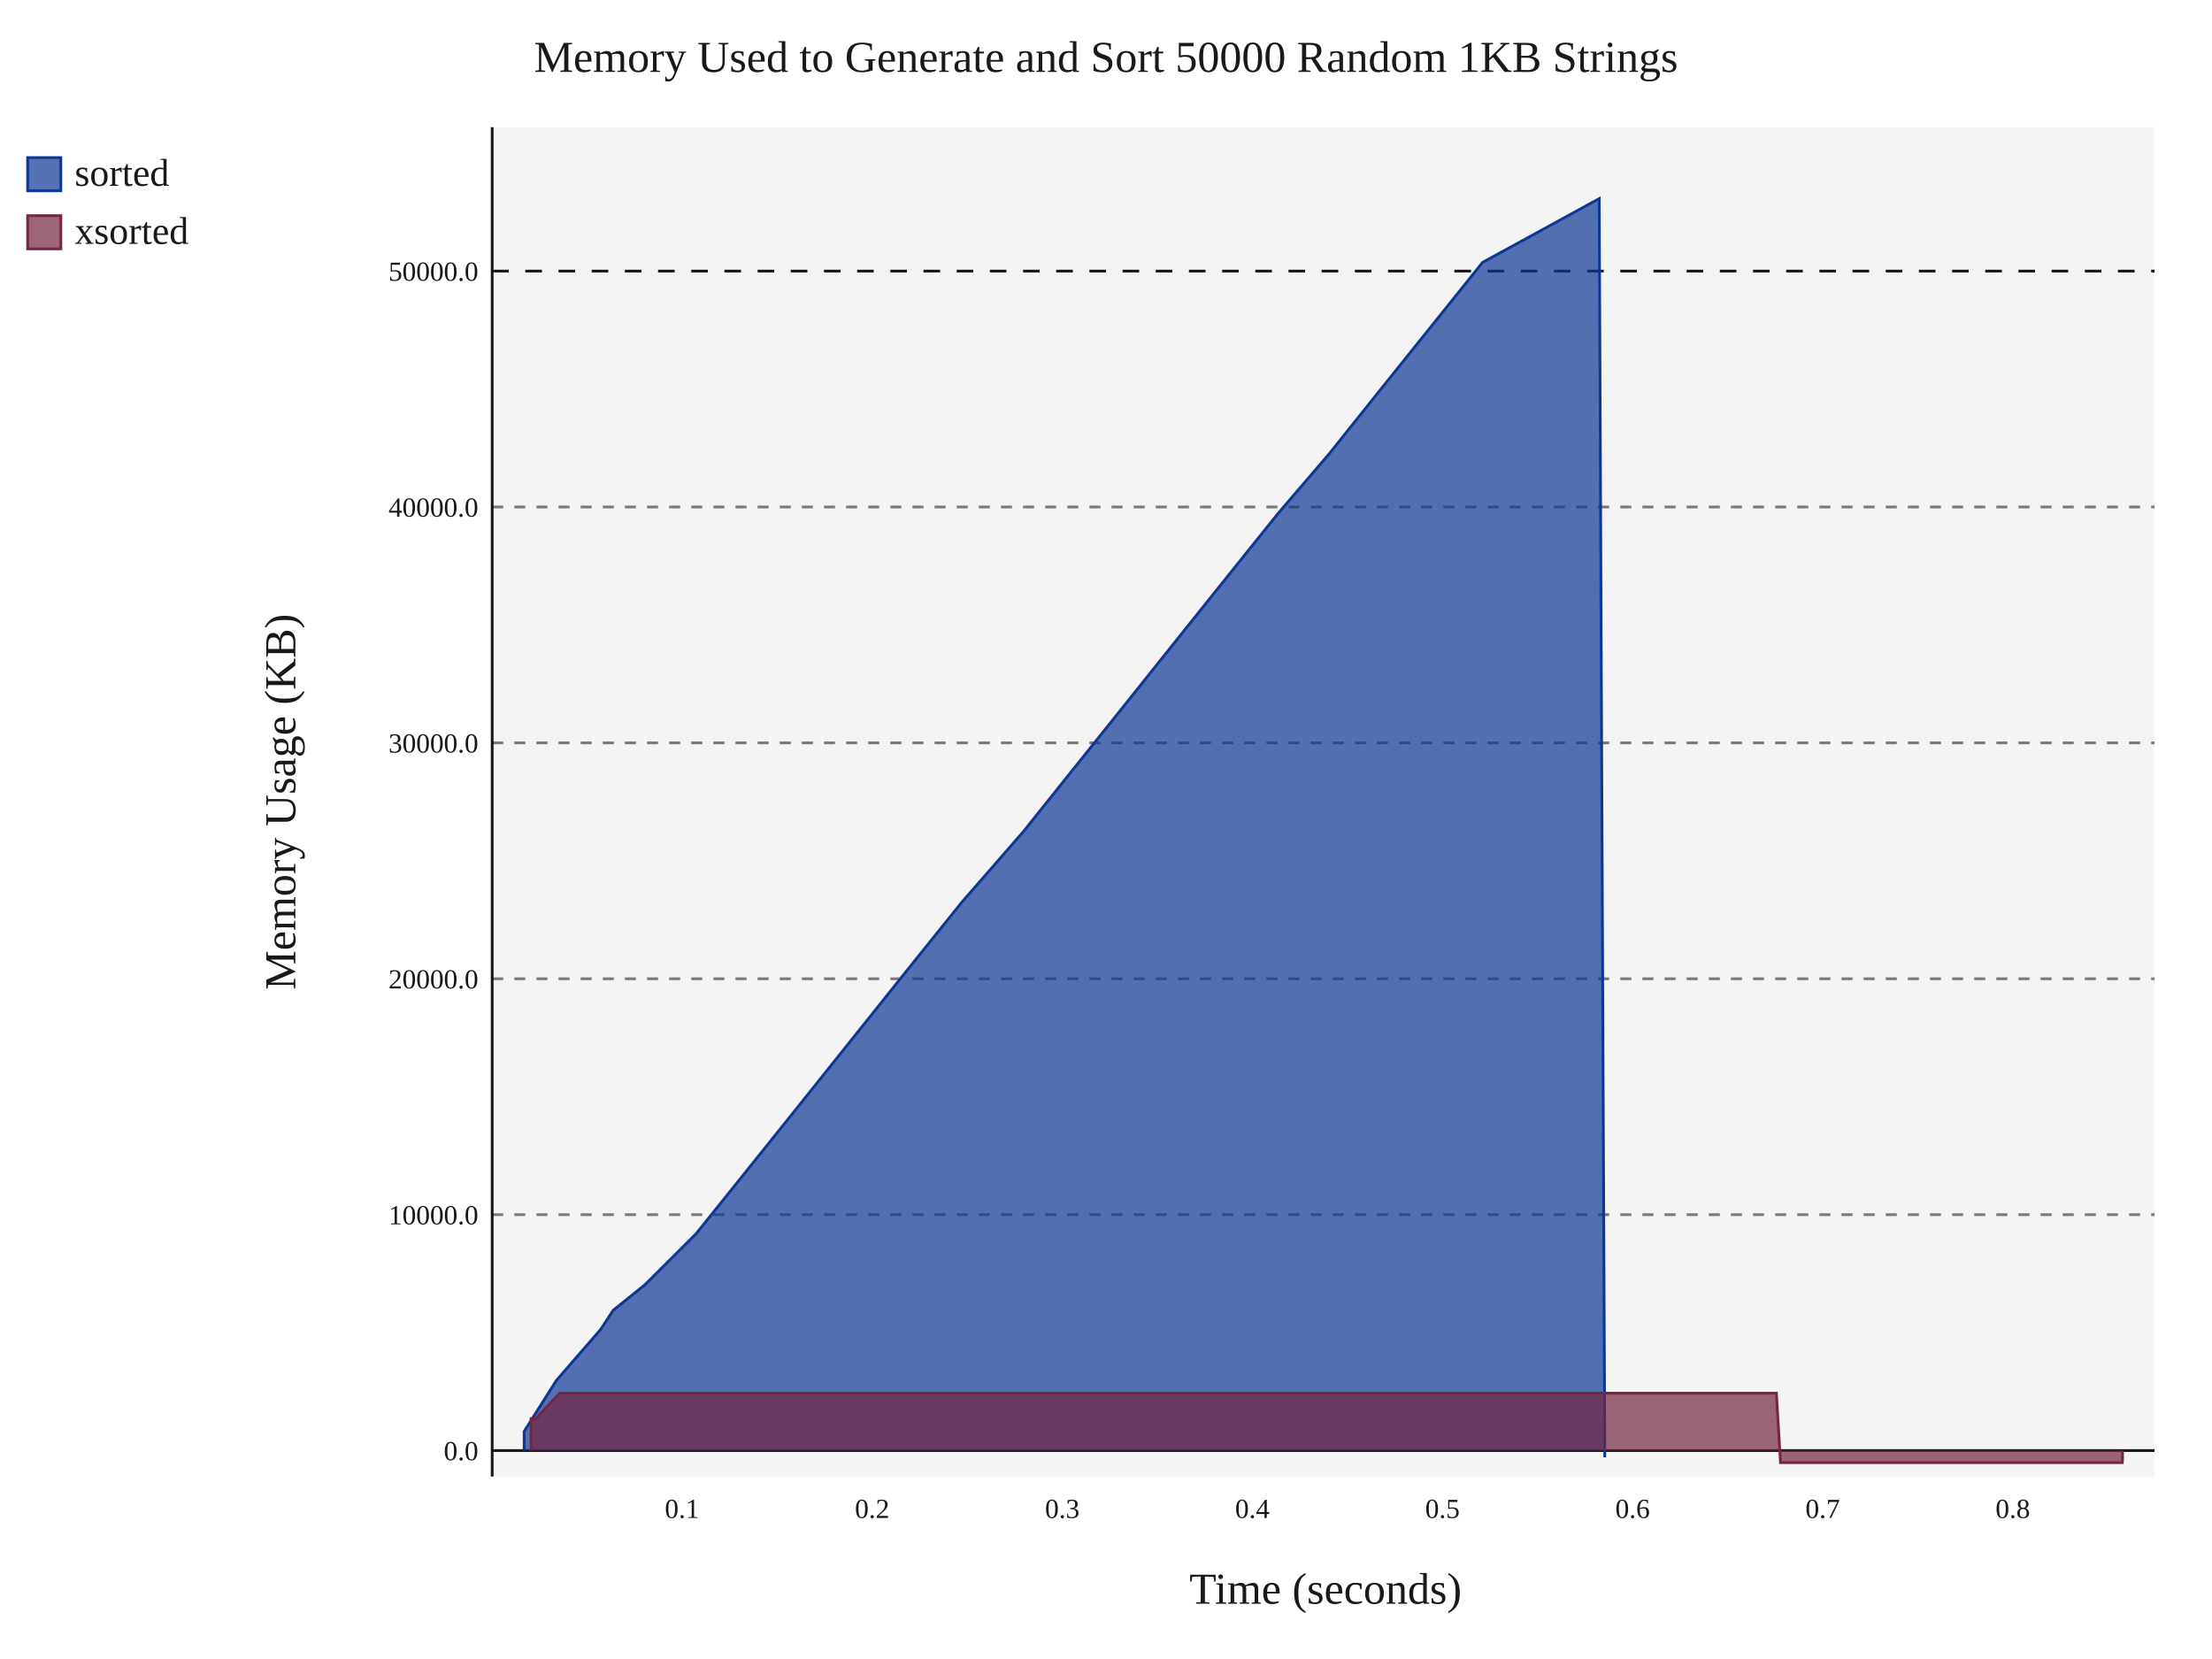
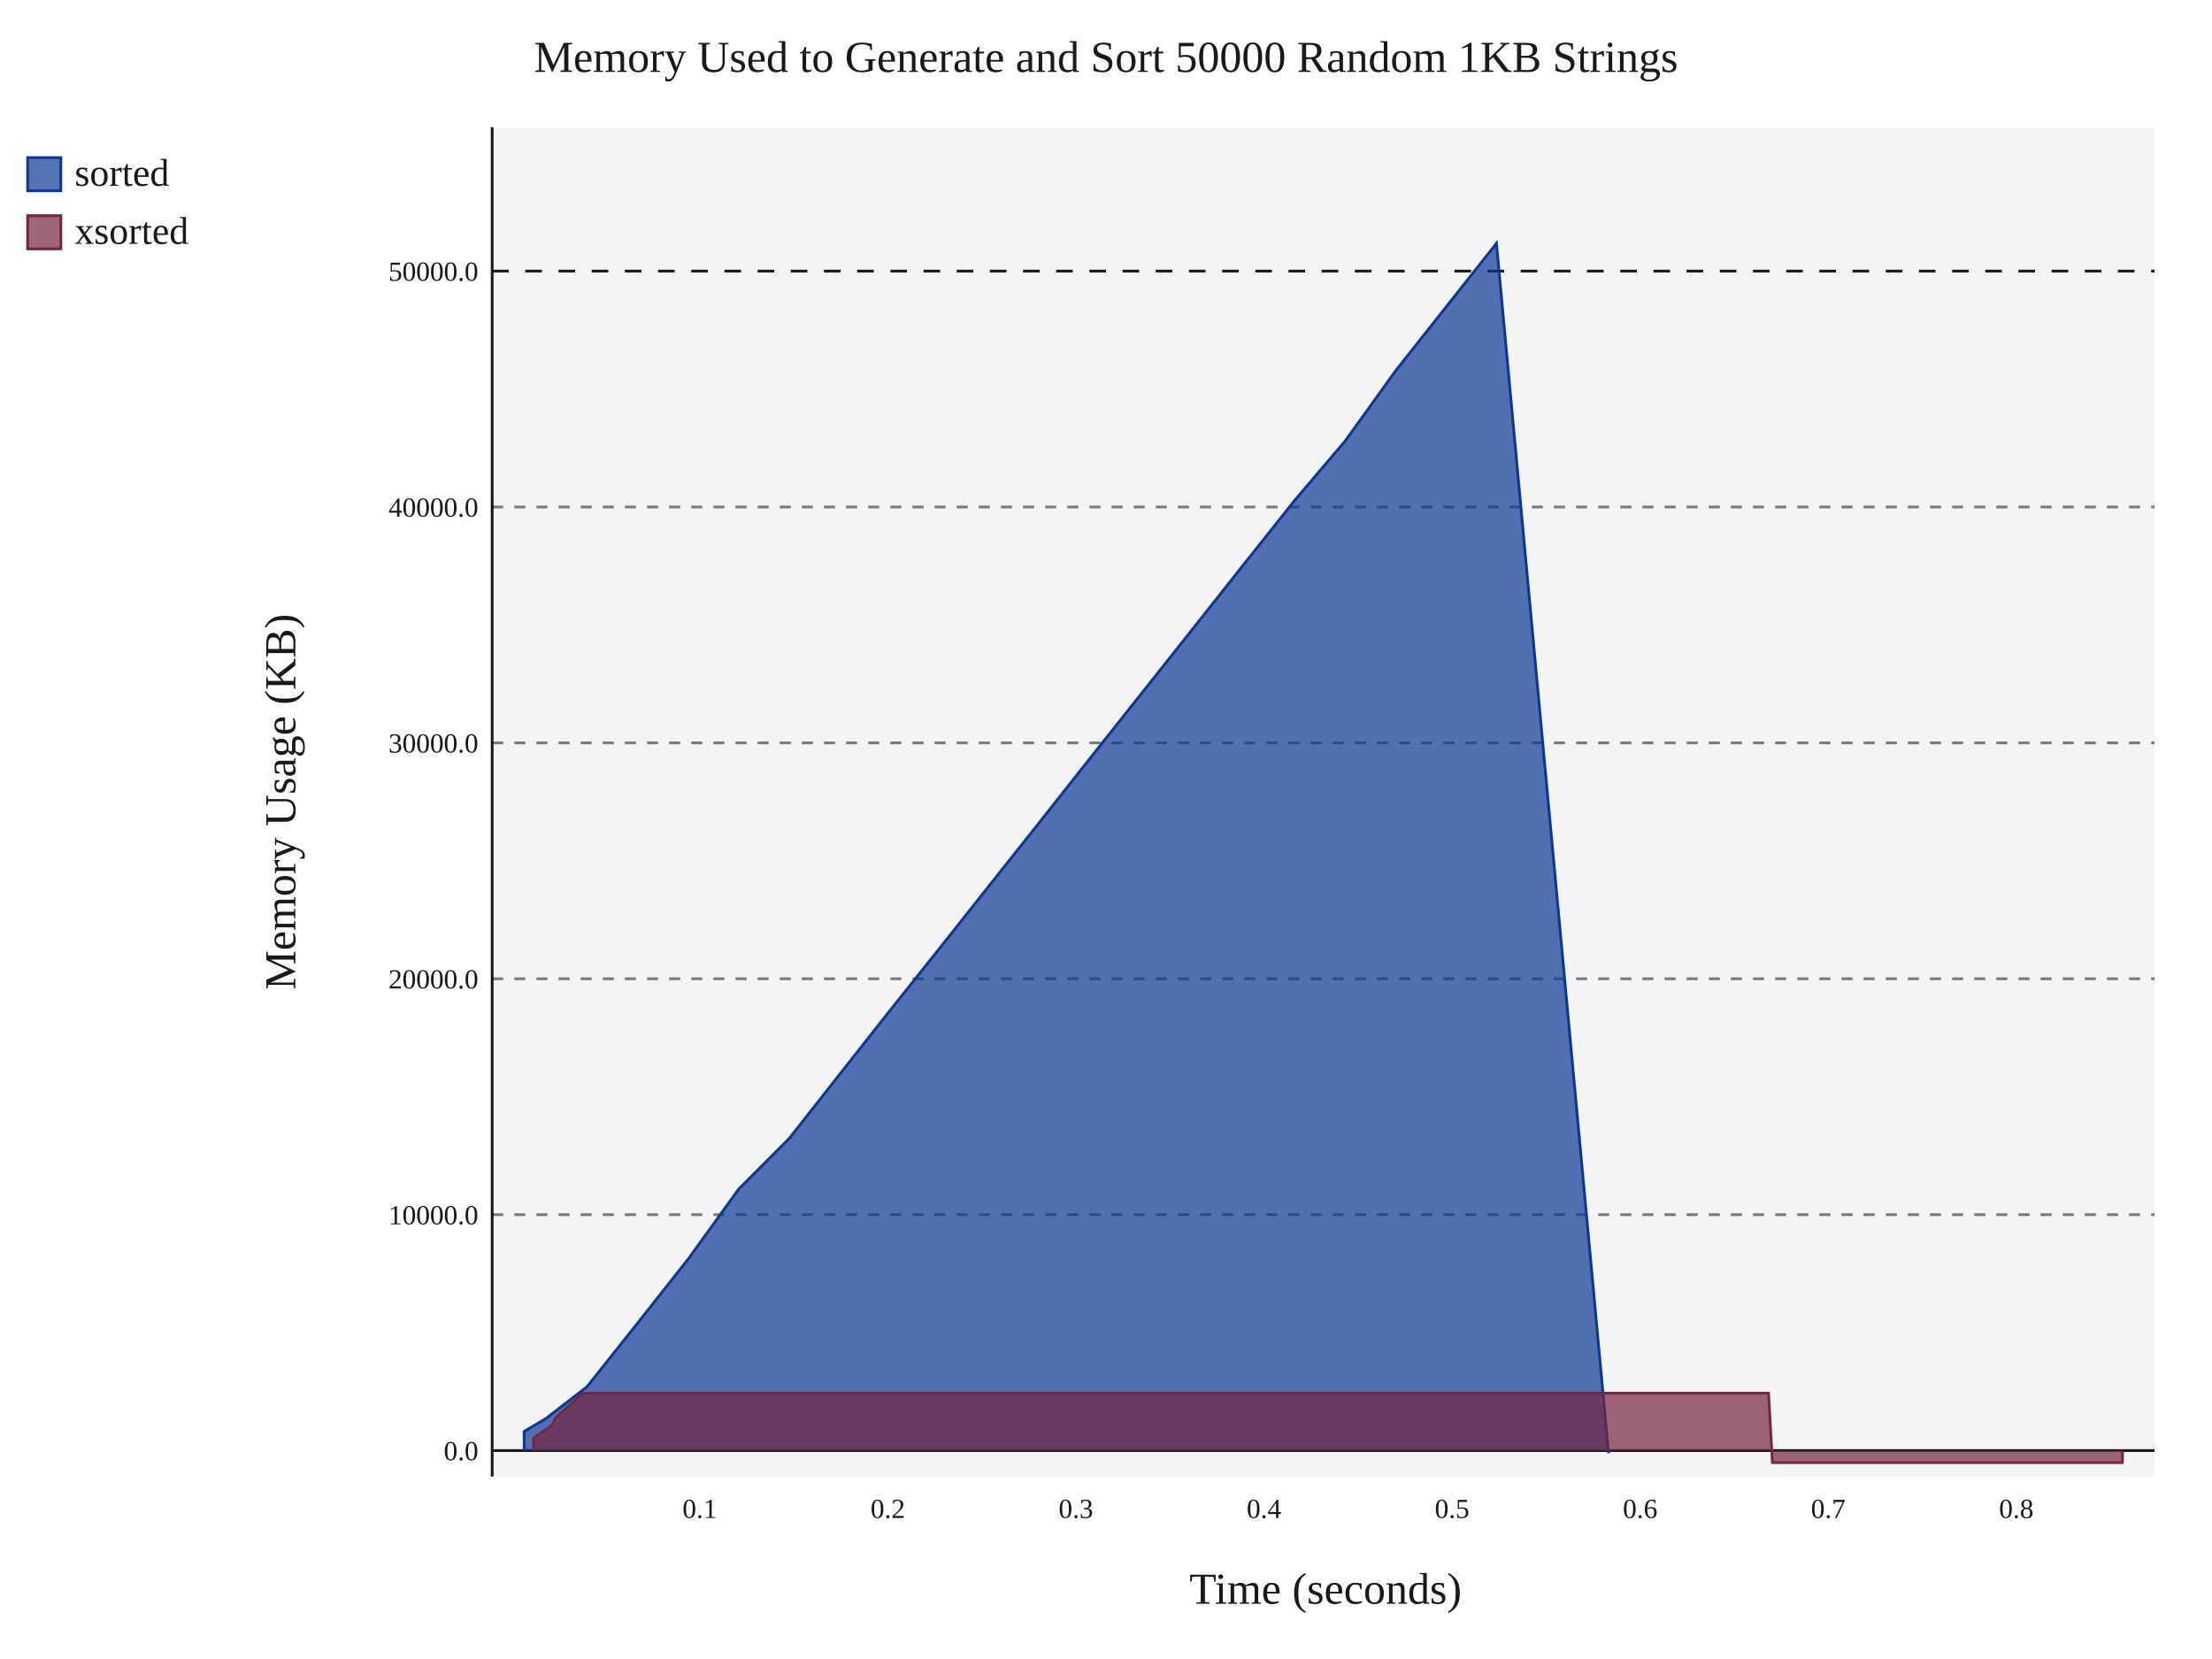
- <svg xmlns="http://www.w3.org/2000/svg" class="pygal-chart" id="chart-e3da9b76-c887-432b-830b-fcf0342af55e" viewBox="0 0 800 600">
+ <svg xmlns="http://www.w3.org/2000/svg" class="pygal-chart" id="chart-b920b414-7664-4e74-afbc-c26c5100de72" viewBox="0 0 800 600">
  <defs>
-     <style type="text/css">#chart-e3da9b76-c887-432b-830b-fcf0342af55e{-webkit-user-select:none;-webkit-font-smoothing:antialiased;font-family:Consolas,"Liberation Mono",Menlo,Courier,}#chart-e3da9b76-c887-432b-830b-fcf0342af55e .title{font-family:Consolas,"Liberation Mono",Menlo,Courier,;font-size:16px}#chart-e3da9b76-c887-432b-830b-fcf0342af55e .legends .legend text{font-family:Consolas,"Liberation Mono",Menlo,Courier,;font-size:14px}#chart-e3da9b76-c887-432b-830b-fcf0342af55e .axis text{font-family:Consolas,"Liberation Mono",Menlo,Courier,;font-size:10px}#chart-e3da9b76-c887-432b-830b-fcf0342af55e .axis text.major{font-family:Consolas,"Liberation Mono",Menlo,Courier,;font-size:10px}#chart-e3da9b76-c887-432b-830b-fcf0342af55e .series text{font-family:Consolas,"Liberation Mono",Menlo,Courier,;font-size:8px}#chart-e3da9b76-c887-432b-830b-fcf0342af55e .tooltip{font-family:Consolas,"Liberation Mono",Menlo,Courier,;font-size:14px}#chart-e3da9b76-c887-432b-830b-fcf0342af55e text.no_data{font-family:Consolas,"Liberation Mono",Menlo,Courier,;font-size:64px}
- #chart-e3da9b76-c887-432b-830b-fcf0342af55e{background-color:transparent}#chart-e3da9b76-c887-432b-830b-fcf0342af55e path,#chart-e3da9b76-c887-432b-830b-fcf0342af55e line,#chart-e3da9b76-c887-432b-830b-fcf0342af55e rect,#chart-e3da9b76-c887-432b-830b-fcf0342af55e circle{-webkit-transition:150ms;-moz-transition:150ms;transition:150ms}#chart-e3da9b76-c887-432b-830b-fcf0342af55e .graph &gt; .background{fill:transparent}#chart-e3da9b76-c887-432b-830b-fcf0342af55e .plot &gt; .background{fill:rgba(240,240,240,0.7)}#chart-e3da9b76-c887-432b-830b-fcf0342af55e .graph{fill:rgba(0,0,0,0.9)}#chart-e3da9b76-c887-432b-830b-fcf0342af55e text.no_data{fill:rgba(0,0,0,0.9)}#chart-e3da9b76-c887-432b-830b-fcf0342af55e .title{fill:rgba(0,0,0,0.9)}#chart-e3da9b76-c887-432b-830b-fcf0342af55e .legends .legend text{fill:rgba(0,0,0,0.9)}#chart-e3da9b76-c887-432b-830b-fcf0342af55e .legends .legend:hover text{fill:rgba(0,0,0,0.9)}#chart-e3da9b76-c887-432b-830b-fcf0342af55e .axis .line{stroke:rgba(0,0,0,0.9)}#chart-e3da9b76-c887-432b-830b-fcf0342af55e .axis .guide.line{stroke:rgba(0,0,0,0.5)}#chart-e3da9b76-c887-432b-830b-fcf0342af55e .axis .major.line{stroke:rgba(0,0,0,0.9)}#chart-e3da9b76-c887-432b-830b-fcf0342af55e .axis text.major{fill:rgba(0,0,0,0.9)}#chart-e3da9b76-c887-432b-830b-fcf0342af55e .axis.y .guides:hover .guide.line,#chart-e3da9b76-c887-432b-830b-fcf0342af55e .line-graph .axis.x .guides:hover .guide.line,#chart-e3da9b76-c887-432b-830b-fcf0342af55e .stackedline-graph .axis.x .guides:hover .guide.line,#chart-e3da9b76-c887-432b-830b-fcf0342af55e .xy-graph .axis.x .guides:hover .guide.line{stroke:rgba(0,0,0,0.9)}#chart-e3da9b76-c887-432b-830b-fcf0342af55e .axis .guides:hover text{fill:rgba(0,0,0,0.9)}#chart-e3da9b76-c887-432b-830b-fcf0342af55e .reactive{fill-opacity:.7}#chart-e3da9b76-c887-432b-830b-fcf0342af55e .reactive.active,#chart-e3da9b76-c887-432b-830b-fcf0342af55e .active .reactive{fill-opacity:.8;stroke-width:4}#chart-e3da9b76-c887-432b-830b-fcf0342af55e .series text{fill:rgba(0,0,0,0.9)}#chart-e3da9b76-c887-432b-830b-fcf0342af55e .tooltip rect{fill:rgba(240,240,240,0.7);stroke:rgba(0,0,0,0.9);-webkit-transition:opacity 150ms;-moz-transition:opacity 150ms;transition:opacity 150ms}#chart-e3da9b76-c887-432b-830b-fcf0342af55e .tooltip .label{fill:rgba(0,0,0,0.9)}#chart-e3da9b76-c887-432b-830b-fcf0342af55e .tooltip .label{fill:rgba(0,0,0,0.9)}#chart-e3da9b76-c887-432b-830b-fcf0342af55e .tooltip .legend{font-size:.8em;fill:rgba(0,0,0,0.5)}#chart-e3da9b76-c887-432b-830b-fcf0342af55e .tooltip .x_label{font-size:.6em;fill:rgba(0,0,0,0.9)}#chart-e3da9b76-c887-432b-830b-fcf0342af55e .tooltip .value{font-size:1.5em}#chart-e3da9b76-c887-432b-830b-fcf0342af55e .map-element{fill:rgba(0,0,0,0.9);stroke:rgba(0,0,0,0.5) !important;opacity:.9;stroke-width:3;-webkit-transition:opacity 150ms;-moz-transition:opacity 150ms;transition:opacity 150ms}#chart-e3da9b76-c887-432b-830b-fcf0342af55e .map-element:hover{opacity:1;stroke-width:10}#chart-e3da9b76-c887-432b-830b-fcf0342af55e .color-0,#chart-e3da9b76-c887-432b-830b-fcf0342af55e .color-0 a:visited{stroke:rgb(12,55,149);fill:rgb(12,55,149)}#chart-e3da9b76-c887-432b-830b-fcf0342af55e .color-1,#chart-e3da9b76-c887-432b-830b-fcf0342af55e .color-1 a:visited{stroke:rgb(117,38,65);fill:rgb(117,38,65)}#chart-e3da9b76-c887-432b-830b-fcf0342af55e .text-overlay .color-0 text{fill:black}#chart-e3da9b76-c887-432b-830b-fcf0342af55e .text-overlay .color-1 text{fill:black}
- #chart-e3da9b76-c887-432b-830b-fcf0342af55e text.no_data{text-anchor:middle}#chart-e3da9b76-c887-432b-830b-fcf0342af55e .guide.line{fill-opacity:0}#chart-e3da9b76-c887-432b-830b-fcf0342af55e .centered{text-anchor:middle}#chart-e3da9b76-c887-432b-830b-fcf0342af55e .title{text-anchor:middle}#chart-e3da9b76-c887-432b-830b-fcf0342af55e .legends .legend text{fill-opacity:1}#chart-e3da9b76-c887-432b-830b-fcf0342af55e .axis.x text{text-anchor:middle}#chart-e3da9b76-c887-432b-830b-fcf0342af55e .axis.x:not(.web) text[transform]{text-anchor:start}#chart-e3da9b76-c887-432b-830b-fcf0342af55e .axis.y text{text-anchor:end}#chart-e3da9b76-c887-432b-830b-fcf0342af55e .axis.y2 text{text-anchor:start}#chart-e3da9b76-c887-432b-830b-fcf0342af55e .axis .guide.line{stroke-dasharray:4,4}#chart-e3da9b76-c887-432b-830b-fcf0342af55e .axis .major.guide.line{stroke-dasharray:6,6}#chart-e3da9b76-c887-432b-830b-fcf0342af55e .horizontal .axis.y .guide.line,#chart-e3da9b76-c887-432b-830b-fcf0342af55e .horizontal .axis.y2 .guide.line,#chart-e3da9b76-c887-432b-830b-fcf0342af55e .vertical .axis.x .guide.line{opacity:0}#chart-e3da9b76-c887-432b-830b-fcf0342af55e .horizontal .axis.always_show .guide.line,#chart-e3da9b76-c887-432b-830b-fcf0342af55e .vertical .axis.always_show .guide.line{opacity:1 !important}#chart-e3da9b76-c887-432b-830b-fcf0342af55e .axis.y .guides:hover .guide.line,#chart-e3da9b76-c887-432b-830b-fcf0342af55e .axis.y2 .guides:hover .guide.line,#chart-e3da9b76-c887-432b-830b-fcf0342af55e .axis.x .guides:hover .guide.line{opacity:1}#chart-e3da9b76-c887-432b-830b-fcf0342af55e .axis .guides:hover text{opacity:1}#chart-e3da9b76-c887-432b-830b-fcf0342af55e .nofill{fill:none}#chart-e3da9b76-c887-432b-830b-fcf0342af55e .subtle-fill{fill-opacity:.2}#chart-e3da9b76-c887-432b-830b-fcf0342af55e .dot{stroke-width:1px;fill-opacity:1}#chart-e3da9b76-c887-432b-830b-fcf0342af55e .dot.active{stroke-width:5px}#chart-e3da9b76-c887-432b-830b-fcf0342af55e .dot.negative{fill:transparent}#chart-e3da9b76-c887-432b-830b-fcf0342af55e text,#chart-e3da9b76-c887-432b-830b-fcf0342af55e tspan{stroke:none !important}#chart-e3da9b76-c887-432b-830b-fcf0342af55e .series text.active{opacity:1}#chart-e3da9b76-c887-432b-830b-fcf0342af55e .tooltip rect{fill-opacity:.95;stroke-width:.5}#chart-e3da9b76-c887-432b-830b-fcf0342af55e .tooltip text{fill-opacity:1}</style>
+     <style type="text/css">#chart-b920b414-7664-4e74-afbc-c26c5100de72{-webkit-user-select:none;-webkit-font-smoothing:antialiased;font-family:Consolas,"Liberation Mono",Menlo,Courier,}#chart-b920b414-7664-4e74-afbc-c26c5100de72 .title{font-family:Consolas,"Liberation Mono",Menlo,Courier,;font-size:16px}#chart-b920b414-7664-4e74-afbc-c26c5100de72 .legends .legend text{font-family:Consolas,"Liberation Mono",Menlo,Courier,;font-size:14px}#chart-b920b414-7664-4e74-afbc-c26c5100de72 .axis text{font-family:Consolas,"Liberation Mono",Menlo,Courier,;font-size:10px}#chart-b920b414-7664-4e74-afbc-c26c5100de72 .axis text.major{font-family:Consolas,"Liberation Mono",Menlo,Courier,;font-size:10px}#chart-b920b414-7664-4e74-afbc-c26c5100de72 .series text{font-family:Consolas,"Liberation Mono",Menlo,Courier,;font-size:8px}#chart-b920b414-7664-4e74-afbc-c26c5100de72 .tooltip{font-family:Consolas,"Liberation Mono",Menlo,Courier,;font-size:14px}#chart-b920b414-7664-4e74-afbc-c26c5100de72 text.no_data{font-family:Consolas,"Liberation Mono",Menlo,Courier,;font-size:64px}
+ #chart-b920b414-7664-4e74-afbc-c26c5100de72{background-color:transparent}#chart-b920b414-7664-4e74-afbc-c26c5100de72 path,#chart-b920b414-7664-4e74-afbc-c26c5100de72 line,#chart-b920b414-7664-4e74-afbc-c26c5100de72 rect,#chart-b920b414-7664-4e74-afbc-c26c5100de72 circle{-webkit-transition:150ms;-moz-transition:150ms;transition:150ms}#chart-b920b414-7664-4e74-afbc-c26c5100de72 .graph &gt; .background{fill:transparent}#chart-b920b414-7664-4e74-afbc-c26c5100de72 .plot &gt; .background{fill:rgba(240,240,240,0.7)}#chart-b920b414-7664-4e74-afbc-c26c5100de72 .graph{fill:rgba(0,0,0,0.9)}#chart-b920b414-7664-4e74-afbc-c26c5100de72 text.no_data{fill:rgba(0,0,0,0.9)}#chart-b920b414-7664-4e74-afbc-c26c5100de72 .title{fill:rgba(0,0,0,0.9)}#chart-b920b414-7664-4e74-afbc-c26c5100de72 .legends .legend text{fill:rgba(0,0,0,0.9)}#chart-b920b414-7664-4e74-afbc-c26c5100de72 .legends .legend:hover text{fill:rgba(0,0,0,0.9)}#chart-b920b414-7664-4e74-afbc-c26c5100de72 .axis .line{stroke:rgba(0,0,0,0.9)}#chart-b920b414-7664-4e74-afbc-c26c5100de72 .axis .guide.line{stroke:rgba(0,0,0,0.5)}#chart-b920b414-7664-4e74-afbc-c26c5100de72 .axis .major.line{stroke:rgba(0,0,0,0.9)}#chart-b920b414-7664-4e74-afbc-c26c5100de72 .axis text.major{fill:rgba(0,0,0,0.9)}#chart-b920b414-7664-4e74-afbc-c26c5100de72 .axis.y .guides:hover .guide.line,#chart-b920b414-7664-4e74-afbc-c26c5100de72 .line-graph .axis.x .guides:hover .guide.line,#chart-b920b414-7664-4e74-afbc-c26c5100de72 .stackedline-graph .axis.x .guides:hover .guide.line,#chart-b920b414-7664-4e74-afbc-c26c5100de72 .xy-graph .axis.x .guides:hover .guide.line{stroke:rgba(0,0,0,0.9)}#chart-b920b414-7664-4e74-afbc-c26c5100de72 .axis .guides:hover text{fill:rgba(0,0,0,0.9)}#chart-b920b414-7664-4e74-afbc-c26c5100de72 .reactive{fill-opacity:.7}#chart-b920b414-7664-4e74-afbc-c26c5100de72 .reactive.active,#chart-b920b414-7664-4e74-afbc-c26c5100de72 .active .reactive{fill-opacity:.8;stroke-width:4}#chart-b920b414-7664-4e74-afbc-c26c5100de72 .series text{fill:rgba(0,0,0,0.9)}#chart-b920b414-7664-4e74-afbc-c26c5100de72 .tooltip rect{fill:rgba(240,240,240,0.7);stroke:rgba(0,0,0,0.9);-webkit-transition:opacity 150ms;-moz-transition:opacity 150ms;transition:opacity 150ms}#chart-b920b414-7664-4e74-afbc-c26c5100de72 .tooltip .label{fill:rgba(0,0,0,0.9)}#chart-b920b414-7664-4e74-afbc-c26c5100de72 .tooltip .label{fill:rgba(0,0,0,0.9)}#chart-b920b414-7664-4e74-afbc-c26c5100de72 .tooltip .legend{font-size:.8em;fill:rgba(0,0,0,0.5)}#chart-b920b414-7664-4e74-afbc-c26c5100de72 .tooltip .x_label{font-size:.6em;fill:rgba(0,0,0,0.9)}#chart-b920b414-7664-4e74-afbc-c26c5100de72 .tooltip .value{font-size:1.5em}#chart-b920b414-7664-4e74-afbc-c26c5100de72 .map-element{fill:rgba(0,0,0,0.9);stroke:rgba(0,0,0,0.5) !important;opacity:.9;stroke-width:3;-webkit-transition:opacity 150ms;-moz-transition:opacity 150ms;transition:opacity 150ms}#chart-b920b414-7664-4e74-afbc-c26c5100de72 .map-element:hover{opacity:1;stroke-width:10}#chart-b920b414-7664-4e74-afbc-c26c5100de72 .color-0,#chart-b920b414-7664-4e74-afbc-c26c5100de72 .color-0 a:visited{stroke:rgb(12,55,149);fill:rgb(12,55,149)}#chart-b920b414-7664-4e74-afbc-c26c5100de72 .color-1,#chart-b920b414-7664-4e74-afbc-c26c5100de72 .color-1 a:visited{stroke:rgb(117,38,65);fill:rgb(117,38,65)}#chart-b920b414-7664-4e74-afbc-c26c5100de72 .text-overlay .color-0 text{fill:black}#chart-b920b414-7664-4e74-afbc-c26c5100de72 .text-overlay .color-1 text{fill:black}
+ #chart-b920b414-7664-4e74-afbc-c26c5100de72 text.no_data{text-anchor:middle}#chart-b920b414-7664-4e74-afbc-c26c5100de72 .guide.line{fill-opacity:0}#chart-b920b414-7664-4e74-afbc-c26c5100de72 .centered{text-anchor:middle}#chart-b920b414-7664-4e74-afbc-c26c5100de72 .title{text-anchor:middle}#chart-b920b414-7664-4e74-afbc-c26c5100de72 .legends .legend text{fill-opacity:1}#chart-b920b414-7664-4e74-afbc-c26c5100de72 .axis.x text{text-anchor:middle}#chart-b920b414-7664-4e74-afbc-c26c5100de72 .axis.x:not(.web) text[transform]{text-anchor:start}#chart-b920b414-7664-4e74-afbc-c26c5100de72 .axis.y text{text-anchor:end}#chart-b920b414-7664-4e74-afbc-c26c5100de72 .axis.y2 text{text-anchor:start}#chart-b920b414-7664-4e74-afbc-c26c5100de72 .axis .guide.line{stroke-dasharray:4,4}#chart-b920b414-7664-4e74-afbc-c26c5100de72 .axis .major.guide.line{stroke-dasharray:6,6}#chart-b920b414-7664-4e74-afbc-c26c5100de72 .horizontal .axis.y .guide.line,#chart-b920b414-7664-4e74-afbc-c26c5100de72 .horizontal .axis.y2 .guide.line,#chart-b920b414-7664-4e74-afbc-c26c5100de72 .vertical .axis.x .guide.line{opacity:0}#chart-b920b414-7664-4e74-afbc-c26c5100de72 .horizontal .axis.always_show .guide.line,#chart-b920b414-7664-4e74-afbc-c26c5100de72 .vertical .axis.always_show .guide.line{opacity:1 !important}#chart-b920b414-7664-4e74-afbc-c26c5100de72 .axis.y .guides:hover .guide.line,#chart-b920b414-7664-4e74-afbc-c26c5100de72 .axis.y2 .guides:hover .guide.line,#chart-b920b414-7664-4e74-afbc-c26c5100de72 .axis.x .guides:hover .guide.line{opacity:1}#chart-b920b414-7664-4e74-afbc-c26c5100de72 .axis .guides:hover text{opacity:1}#chart-b920b414-7664-4e74-afbc-c26c5100de72 .nofill{fill:none}#chart-b920b414-7664-4e74-afbc-c26c5100de72 .subtle-fill{fill-opacity:.2}#chart-b920b414-7664-4e74-afbc-c26c5100de72 .dot{stroke-width:1px;fill-opacity:1}#chart-b920b414-7664-4e74-afbc-c26c5100de72 .dot.active{stroke-width:5px}#chart-b920b414-7664-4e74-afbc-c26c5100de72 .dot.negative{fill:transparent}#chart-b920b414-7664-4e74-afbc-c26c5100de72 text,#chart-b920b414-7664-4e74-afbc-c26c5100de72 tspan{stroke:none !important}#chart-b920b414-7664-4e74-afbc-c26c5100de72 .series text.active{opacity:1}#chart-b920b414-7664-4e74-afbc-c26c5100de72 .tooltip rect{fill-opacity:.95;stroke-width:.5}#chart-b920b414-7664-4e74-afbc-c26c5100de72 .tooltip text{fill-opacity:1}</style>
  </defs>
  <g class="graph xy-graph vertical">
    <rect class="background" height="600" width="800" x="0" y="0" />
    <g class="plot" transform="translate(178, 46)">
      <rect class="background" height="488" width="601.2" x="0" y="0" />
      <g class="axis y">
        <g class="guides">
          <path class="major line" d="M0 478.615 h601.2" />
          <text class="major" x="-5" y="482.115">0.0</text>
        </g>
        <g class="guides">
          <path class="guide line" d="M0 393.301 h601.2" />
          <text class="" x="-5" y="396.801">10000.0</text>
        </g>
        <g class="guides">
          <path class="guide line" d="M0 307.986 h601.2" />
          <text class="" x="-5" y="311.486">20000.0</text>
        </g>
        <g class="guides">
          <path class="guide line" d="M0 222.671 h601.2" />
          <text class="" x="-5" y="226.171">30000.0</text>
        </g>
        <g class="guides">
          <path class="guide line" d="M0 137.357 h601.2" />
          <text class="" x="-5" y="140.857">40000.0</text>
        </g>
        <g class="guides">
          <path class="major guide line" d="M0 52.042 h601.2" />
          <text class="major" x="-5" y="55.542">50000.0</text>
        </g>
      </g>
      <g class="axis x">
        <path class="line" d="M0 0 v488" />
        <g class="guides">
-           <path class="guide line" d="M68.69 0 v488" />
-           <text class="" x="68.69" y="503.0">0.1</text>
+           <path class="guide line" d="M75.082 0 v488" />
+           <text class="" x="75.082" y="503.0">0.1</text>
        </g>
        <g class="guides">
-           <path class="guide line" d="M137.443 0 v488" />
-           <text class="" x="137.443" y="503.0">0.2</text>
+           <path class="guide line" d="M143.103 0 v488" />
+           <text class="" x="143.103" y="503.0">0.2</text>
        </g>
        <g class="guides">
-           <path class="guide line" d="M206.196 0 v488" />
-           <text class="" x="206.196" y="503.0">0.3</text>
+           <path class="guide line" d="M211.124 0 v488" />
+           <text class="" x="211.124" y="503.0">0.3</text>
        </g>
        <g class="guides">
-           <path class="guide line" d="M274.949 0 v488" />
-           <text class="" x="274.949" y="503.0">0.4</text>
+           <path class="guide line" d="M279.146 0 v488" />
+           <text class="" x="279.146" y="503.0">0.4</text>
        </g>
        <g class="guides">
-           <path class="guide line" d="M343.702 0 v488" />
-           <text class="" x="343.702" y="503.0">0.5</text>
+           <path class="guide line" d="M347.167 0 v488" />
+           <text class="" x="347.167" y="503.0">0.5</text>
        </g>
        <g class="guides">
-           <path class="guide line" d="M412.455 0 v488" />
-           <text class="" x="412.455" y="503.0">0.6</text>
+           <path class="guide line" d="M415.188 0 v488" />
+           <text class="" x="415.188" y="503.0">0.6</text>
        </g>
        <g class="guides">
-           <path class="guide line" d="M481.207 0 v488" />
-           <text class="" x="481.207" y="503.0">0.7</text>
+           <path class="guide line" d="M483.21 0 v488" />
+           <text class="" x="483.21" y="503.0">0.7</text>
        </g>
        <g class="guides">
-           <path class="guide line" d="M549.96 0 v488" />
-           <text class="" x="549.96" y="503.0">0.8</text>
+           <path class="guide line" d="M551.231 0 v488" />
+           <text class="" x="551.231" y="503.0">0.8</text>
        </g>
      </g>
      <g class="series serie-0 color-0">
-         <path class="line reactive" d="M11.562 478.615 L11.562 471.696 23.228 453.245 31.226 444.02 39.244 434.794 43.777 427.875 55.246 418.65 73.753 400.199 92.269 377.135 110.764 354.072 129.206 331.008 151.331 303.332 169.882 280.268 192.006 254.898 210.449 231.835 228.922 208.771 247.342 185.707 265.809 162.644 284.326 139.58 302.752 118.089 321.182 95.025 339.688 71.962 358.195 48.898 400.379 25.834 402.393 481.062 402.393 478.615" />
+         <path class="line reactive" d="M11.562 478.615 L11.562 471.696 19.374 467.084 34.277 455.552 52.628 432.488 70.846 409.424 89.157 384.054 107.557 365.604 125.688 342.54 143.883 319.476 162.265 296.413 180.535 273.349 198.843 250.285 217.054 227.222 235.369 204.158 253.658 181.095 271.91 158.031 290.251 134.967 308.491 113.511 326.722 88.141 344.959 65.077 363.215 42.014 403.751 479.559 403.751 478.615" />
      </g>
      <g class="series serie-1 color-1">
-         <path class="line reactive" d="M14.047 478.615 L14.047 467.084 14.844 467.084 15.74 467.084 24.435 457.858 25.394 457.858 34.555 457.858 35.472 457.858 44.265 457.858 45.195 457.858 53.823 457.858 54.762 457.858 63.401 457.858 64.292 457.858 72.959 457.858 73.841 457.858 82.194 457.858 83.141 457.858 91.596 457.858 92.482 457.858 102.265 457.858 103.127 457.858 111.556 457.858 112.441 457.858 113.282 457.858 121.245 457.858 122.099 457.858 131.015 457.858 131.975 457.858 140.296 457.858 141.14 457.858 149.613 457.858 150.587 457.858 158.973 457.858 159.851 457.858 168.294 457.858 169.193 457.858 177.728 457.858 178.648 457.858 187.216 457.858 188.219 457.858 196.757 457.858 197.668 457.858 206.258 457.858 207.131 457.858 215.781 457.858 216.685 457.858 225.049 457.858 226.02 457.858 234.592 457.858 235.517 457.858 244.065 457.858 244.972 457.858 253.606 457.858 254.581 457.858 263.011 457.858 263.904 457.858 272.336 457.858 273.213 457.858 281.829 457.858 282.706 457.858 291.17 457.858 292.042 457.858 301.731 457.858 302.622 457.858 311.091 457.858 312.076 457.858 320.524 457.858 321.397 457.858 330.121 457.858 331.072 457.858 339.658 457.858 340.55 457.858 349.088 457.858 350.017 457.858 358.723 457.858 359.72 457.858 368.271 457.858 369.152 457.858 377.628 457.858 378.515 457.858 387.039 457.858 387.961 457.858 396.351 457.858 397.25 457.858 405.698 457.858 406.556 457.858 414.936 457.858 415.825 457.858 424.509 457.858 425.379 457.858 433.855 457.858 434.726 457.858 443.329 457.858 444.323 457.858 452.898 457.858 453.864 457.858 461.452 457.858 462.278 457.858 463.461 457.858 464.461 457.858 465.944 482.983 467.39 482.983 468.701 482.983 469.815 482.983 471.266 482.983 473.436 482.983 474.904 482.983 475.943 482.983 477.287 482.983 478.477 482.983 479.665 482.983 480.548 482.983 481.623 482.983 482.661 482.983 483.671 482.983 485.145 482.983 485.996 482.983 487.364 482.983 488.326 482.983 489.335 482.983 490.367 482.983 491.332 482.983 492.373 482.983 493.324 482.983 494.482 482.983 495.294 482.983 496.421 482.983 497.458 482.983 498.423 482.983 499.423 482.983 500.652 482.983 501.421 482.983 502.416 482.983 503.371 482.983 504.721 482.983 505.693 482.983 506.697 482.983 507.932 482.983 508.847 482.983 509.84 482.983 510.855 482.983 512.194 482.983 513.362 482.983 514.231 482.983 515.242 482.983 516.212 482.983 517.185 482.983 518.201 482.983 519.35 482.983 520.502 482.983 521.65 482.983 522.897 482.983 524.385 482.983 525.27 482.983 526.177 482.983 527.087 482.983 528.346 482.983 529.687 482.983 530.976 482.983 532.241 482.983 533.191 482.983 534.541 482.983 535.911 482.983 536.888 482.983 537.907 482.983 539.031 482.983 539.874 482.983 540.859 482.983 541.877 482.983 543.207 482.983 544.188 482.983 545.357 482.983 546.334 482.983 547.267 482.983 548.331 482.983 549.305 482.983 550.672 482.983 552.18 482.983 553.382 482.983 554.334 482.983 555.174 482.983 555.989 482.983 557.538 482.983 558.898 482.983 560.246 482.983 561.338 482.983 562.214 482.983 563.296 482.983 564.246 482.983 565.462 482.983 566.742 482.983 567.569 482.983 568.947 482.983 570.308 482.983 571.231 482.983 572.172 482.983 573.248 482.983 574.119 482.983 575.211 482.983 576.538 482.983 577.66 482.983 578.584 482.983 579.79 482.983 580.868 482.983 581.869 482.983 582.695 482.983 583.464 482.983 584.23 482.983 585.184 482.983 586.131 482.983 587 482.983 587.795 482.983 588.721 482.983 589.566 482.983 589.638 481.725 589.638 478.615" />
+         <path class="line reactive" d="M14.977 478.615 L14.977 474.003 21.81 469.39 22.68 467.084 32.702 457.858 33.519 457.858 42.74 457.858 43.572 457.858 52.435 457.858 53.25 457.858 61.972 457.858 62.882 457.858 71.394 457.858 72.36 457.858 80.834 457.858 81.684 457.858 90.362 457.858 91.291 457.858 99.874 457.858 100.702 457.858 109.121 457.858 110.099 457.858 118.697 457.858 119.617 457.858 128.113 457.858 128.951 457.858 137.531 457.858 138.402 457.858 146.628 457.858 147.459 457.858 155.695 457.858 156.521 457.858 164.652 457.858 165.48 457.858 173.798 457.858 174.611 457.858 182.875 457.858 183.757 457.858 192.008 457.858 192.867 457.858 200.951 457.858 201.786 457.858 210.004 457.858 210.827 457.858 219.015 457.858 219.845 457.858 228.122 457.858 228.945 457.858 237.117 457.858 237.938 457.858 246.174 457.858 246.991 457.858 255.248 457.858 256.077 457.858 264.346 457.858 265.168 457.858 273.256 457.858 274.074 457.858 282.291 457.858 283.122 457.858 291.387 457.858 292.217 457.858 300.777 457.858 301.63 457.858 309.876 457.858 310.711 457.858 319.018 457.858 319.851 457.858 328.091 457.858 328.928 457.858 337.126 457.858 337.949 457.858 346.297 457.858 347.141 457.858 355.296 457.858 356.127 457.858 364.339 457.858 365.171 457.858 373.872 457.858 374.763 457.858 375.86 457.858 384.69 457.858 385.547 457.858 394.239 457.858 395.272 457.858 403.663 457.858 404.66 457.858 413.248 457.858 414.046 457.858 422.482 457.858 423.32 457.858 431.958 457.858 432.766 457.858 441.234 457.858 442.084 457.858 450.615 457.858 451.442 457.858 458.746 457.858 459.563 457.858 460.835 457.858 461.62 457.858 463.026 482.983 464.632 482.983 465.817 482.983 466.725 482.983 468.729 482.983 469.839 482.983 470.673 482.983 473.243 482.983 474.802 482.983 476.207 482.983 477.04 482.983 478.247 482.983 479.047 482.983 480.099 482.983 481.056 482.983 482.368 482.983 483.587 482.983 484.882 482.983 485.833 482.983 487.191 482.983 488.188 482.983 489.125 482.983 490.499 482.983 491.856 482.983 492.861 482.983 493.823 482.983 495.076 482.983 496.466 482.983 497.515 482.983 498.638 482.983 499.668 482.983 500.71 482.983 501.949 482.983 503.264 482.983 505.357 482.983 506.325 482.983 507.619 482.983 508.633 482.983 510.143 482.983 511.475 482.983 512.816 482.983 514.233 482.983 515.538 482.983 516.841 482.983 517.849 482.983 518.826 482.983 519.808 482.983 521.321 482.983 522.303 482.983 523.635 482.983 524.903 482.983 526.011 482.983 526.942 482.983 528.264 482.983 529.6 482.983 530.959 482.983 532.156 482.983 533.281 482.983 534.433 482.983 536.027 482.983 537.119 482.983 538.327 482.983 539.122 482.983 540.695 482.983 541.649 482.983 543.005 482.983 543.788 482.983 545.289 482.983 546.79 482.983 548.126 482.983 549.241 482.983 550.1 482.983 551.223 482.983 552.032 482.983 553.069 482.983 553.999 482.983 555.341 482.983 556.67 482.983 557.885 482.983 558.834 482.983 560.08 482.983 561.544 482.983 562.865 482.983 564.193 482.983 564.905 482.983 566.361 482.983 567.664 482.983 568.973 482.983 569.754 482.983 572.156 482.983 573.51 482.983 574.623 482.983 575.485 482.983 576.641 482.983 577.44 482.983 579.62 482.983 580.598 482.983 581.67 482.983 583.142 482.983 583.904 482.983 584.711 482.983 585.477 482.983 586.242 482.983 587.095 482.983 587.881 482.983 588.715 482.983 589.561 482.983 589.638 481.725 589.638 478.615" />
      </g>
    </g>
    <g class="titles">
      <text class="title plot_title" x="400.0" y="26">Memory Used to Generate and Sort 50000 Random 1KB Strings</text>
      <text class="title" x="479.4" y="580">Time (seconds)</text>
      <text class="title" transform="rotate(-90 80.8 290)" x="80.8" y="316.0">Memory Usage (KB)</text>
    </g>
    <g class="plot overlay" transform="translate(178, 46)">
      <g class="series serie-0 color-0" />
      <g class="series serie-1 color-1" />
    </g>
    <g class="plot text-overlay" transform="translate(178, 46)">
      <g class="series serie-0 color-0" />
      <g class="series serie-1 color-1" />
    </g>
    <g class="plot tooltip-overlay" transform="translate(178, 46)">
      <g class="tooltip" style="opacity: 0" transform="translate(0 0)">
        <rect class="tooltip-box" height="0" rx="0" ry="0" width="0" />
        <g class="text" />
      </g>
    </g>
    <g class="legends" transform="translate(10, 56)">
      <g class="legend reactive activate-serie" id="activate-serie-0">
        <rect class="color-0 reactive" height="12" width="12" x="0.0" y="1.0" />
        <text x="17.0" y="11.2">sorted</text>
      </g>
      <g class="legend reactive activate-serie" id="activate-serie-1">
        <rect class="color-1 reactive" height="12" width="12" x="0.0" y="22.0" />
        <text x="17.0" y="32.2">xsorted</text>
      </g>
    </g>
    <g class="legends" transform="translate(790, 56)" />
  </g>
</svg>
